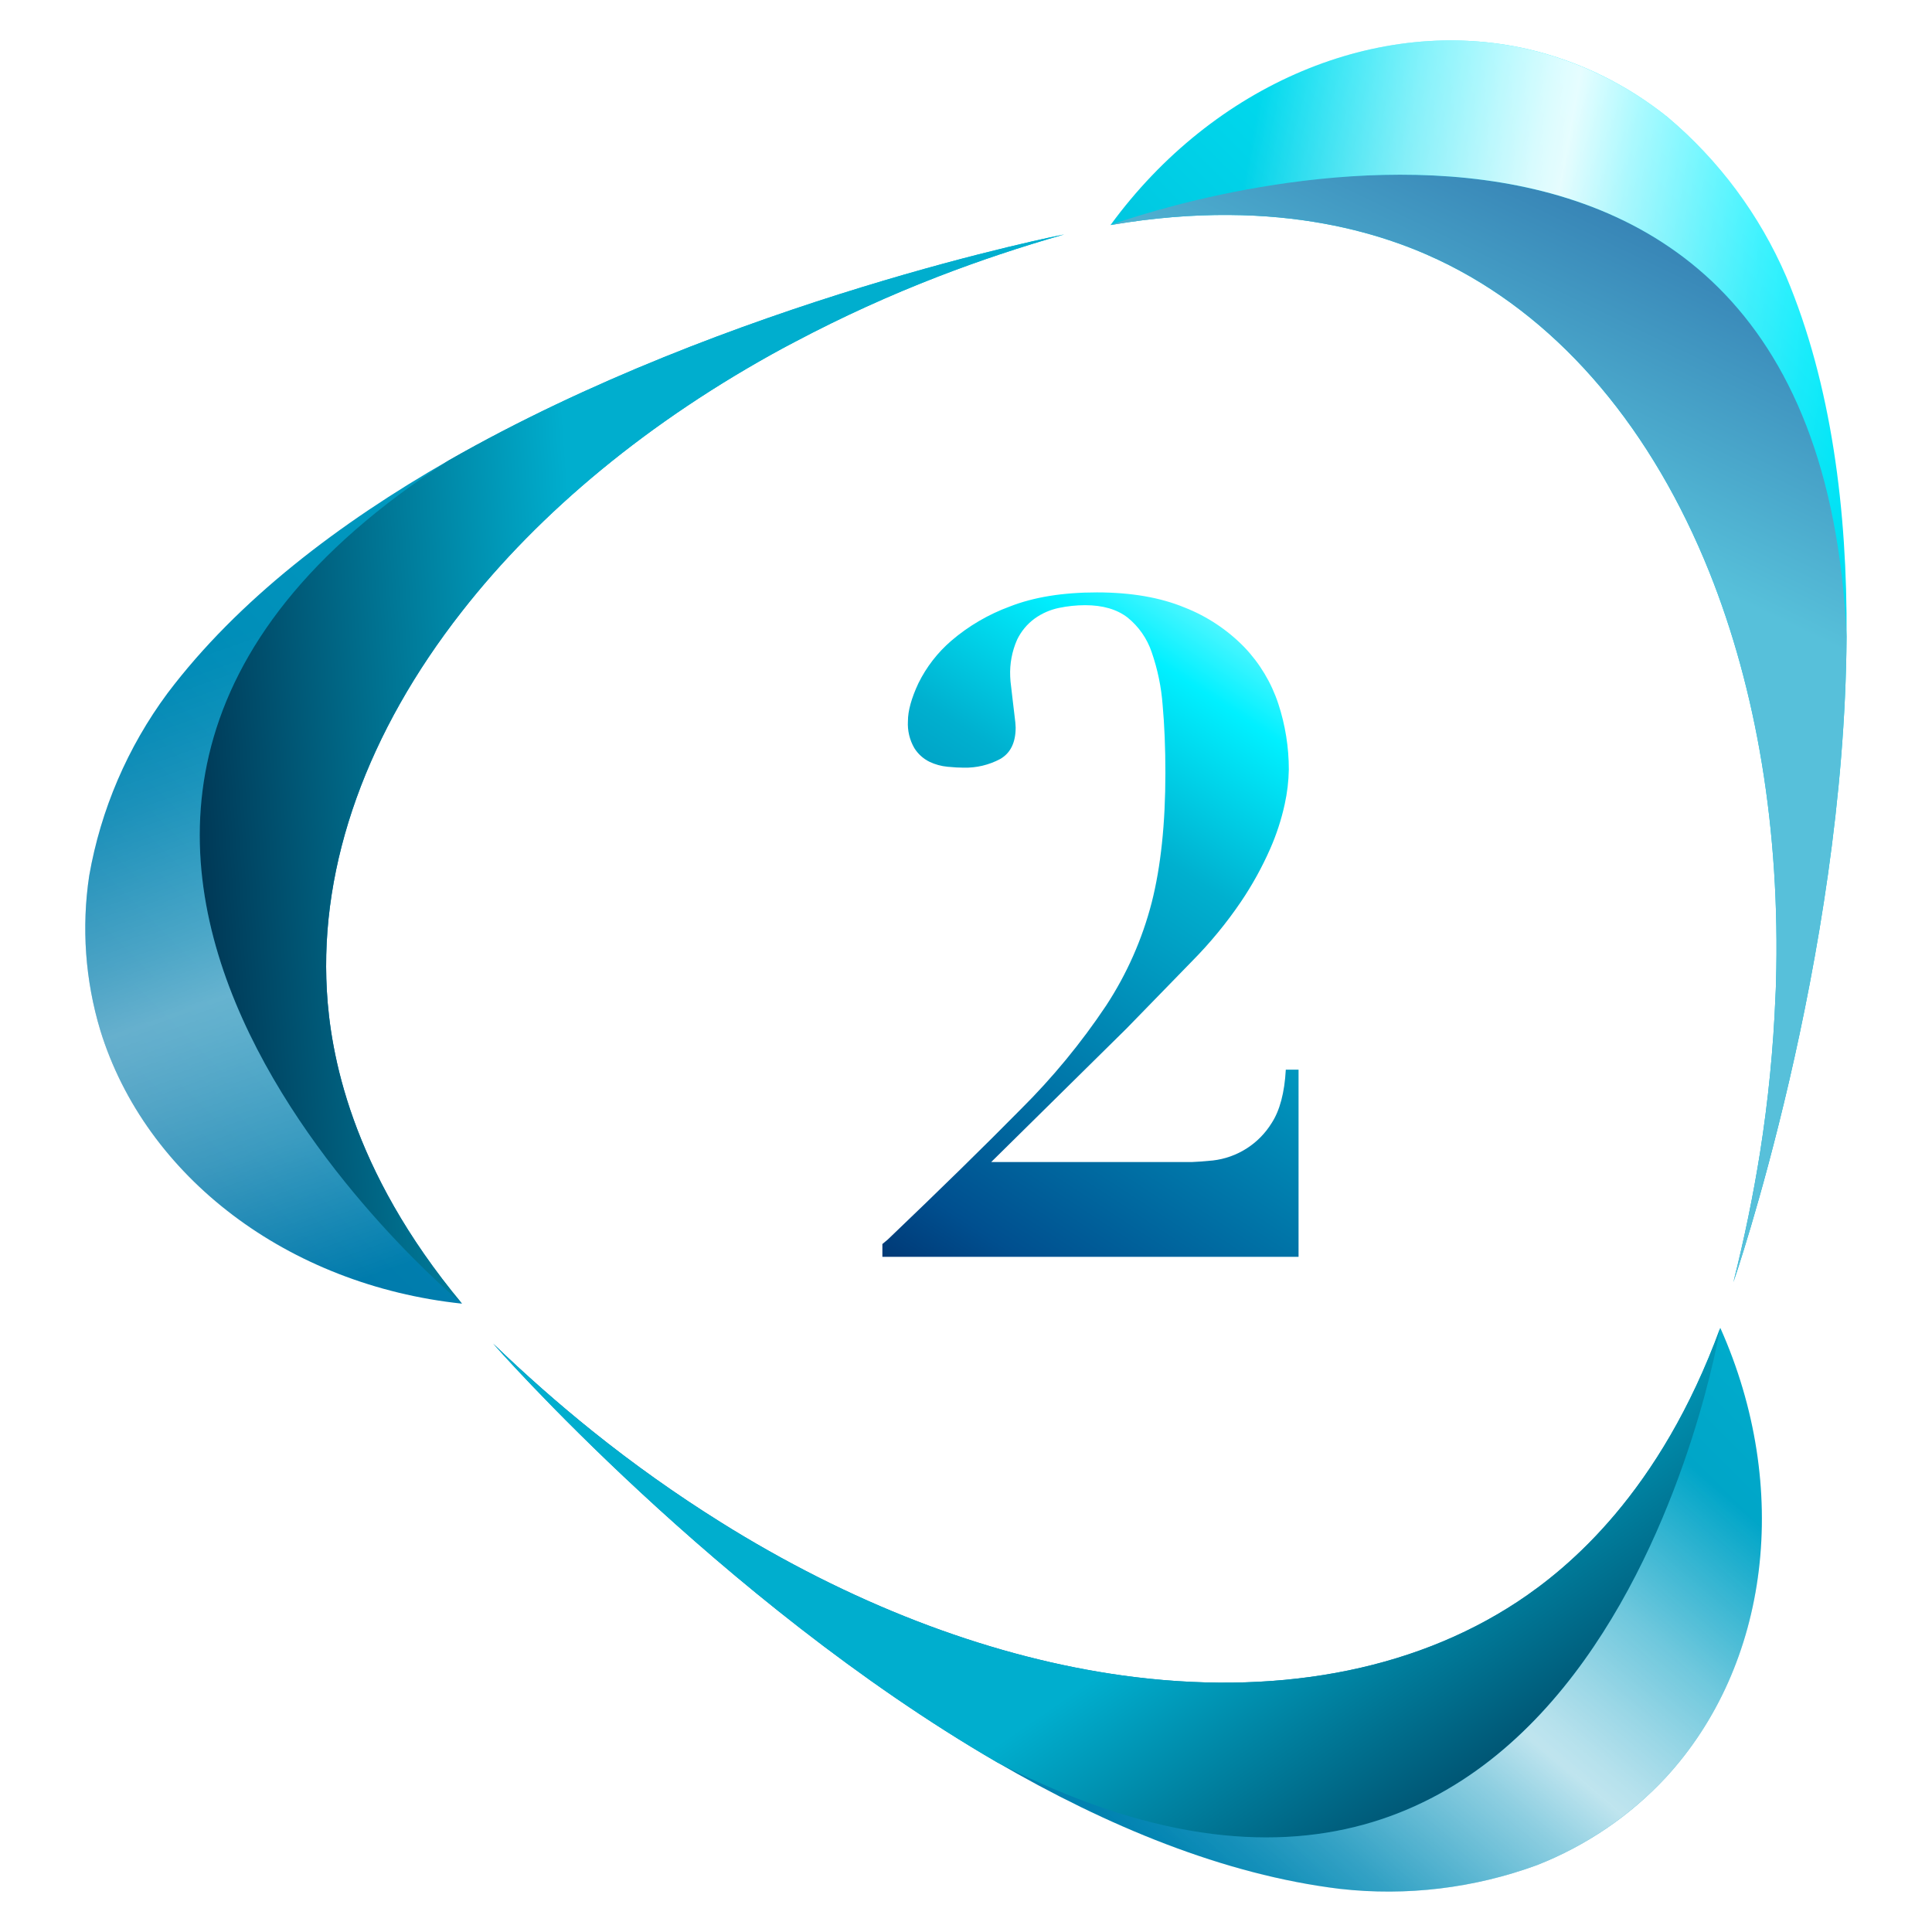
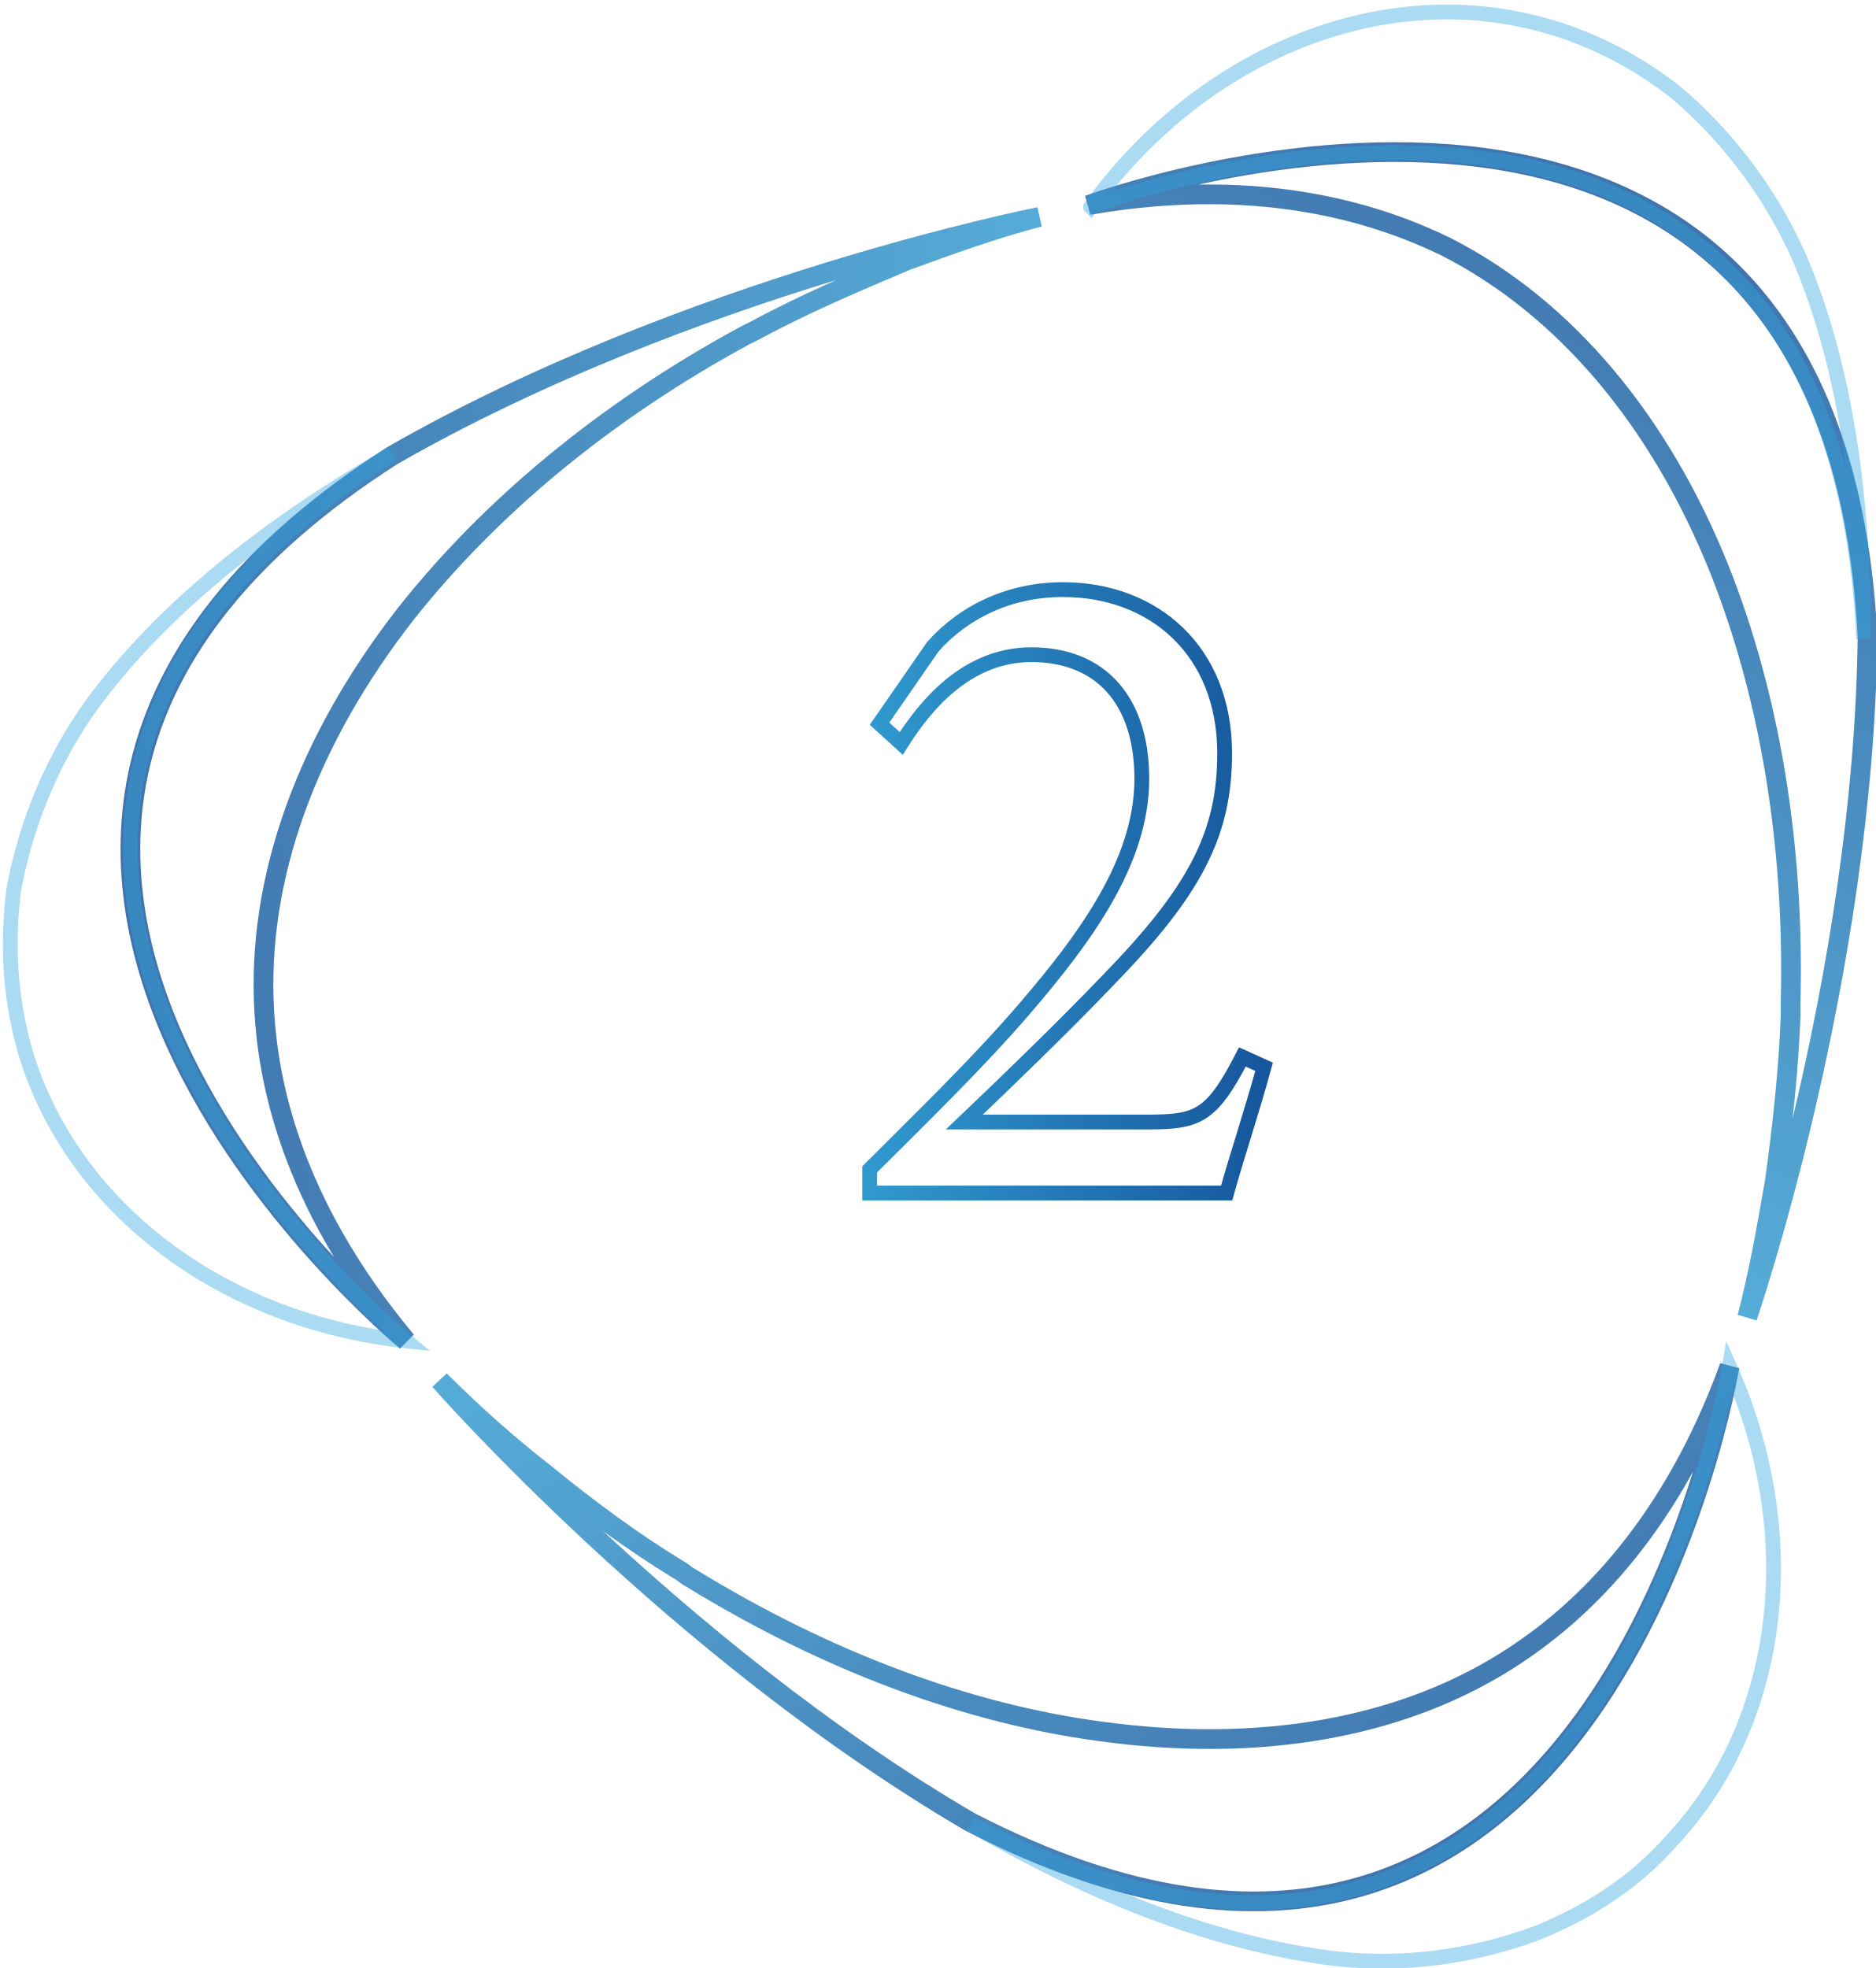
- <svg xmlns="http://www.w3.org/2000/svg" xmlns:xlink="http://www.w3.org/1999/xlink" id="圖層_1" data-name="圖層 1" viewBox="0 0 512 512">
-   <defs>
-     <linearGradient id="未命名漸層_128" x1="-53.3" y1="628.76" x2="629.71" y2="-54.26" gradientUnits="userSpaceOnUse">
-       <stop offset="0" stop-color="#003a77" />
-       <stop offset="0.09" stop-color="#004f8f" />
-       <stop offset="0.6" stop-color="#00b0cf" />
-       <stop offset="0.8" stop-color="#00f0ff" />
-       <stop offset="1" stop-color="#bcffff" />
+ <svg xmlns="http://www.w3.org/2000/svg" version="1.1" id="圖層_1" x="0px" y="0px" viewBox="0 0 95.1 99.8" style="enable-background:new 0 0 95.1 99.8;" xml:space="preserve">
+   <style type="text/css">
+ 	.st0{display:none;fill:#ECEDF1;}
+ 	.st1{fill:#124385;}
+ 	.st2{fill:#C29B61;}
+ 	.st3{opacity:0.82;fill:none;stroke:url(#SVGID_1_);stroke-miterlimit:10;enable-background:new    ;}
+ 	.st4{opacity:0.4;fill:none;stroke:#2CA6E0;stroke-width:0.75;stroke-miterlimit:10;enable-background:new    ;}
+ 	.st5{opacity:0.82;fill:none;stroke:url(#SVGID_2_);stroke-miterlimit:10;enable-background:new    ;}
+ 	.st6{opacity:0.82;fill:none;stroke:url(#SVGID_3_);stroke-miterlimit:10;enable-background:new    ;}
+ 	.st7{fill:none;stroke:url(#SVGID_4_);stroke-width:0.75;}
+ </style>
+   <rect class="st0" width="95.1" height="99.8" />
+   <g>
+     <path class="st1" d="M49.8,66.9L49.8,66.9L49.8,66.9z" />
+     <path class="st2" d="M49.8,66.9L49.8,66.9L49.8,66.9z" />
+     <linearGradient id="SVGID_1_" gradientUnits="userSpaceOnUse" x1="63.947" y1="46.843" x2="85.267" y2="91.064" gradientTransform="matrix(1 0 0 -1 0 102)">
+       <stop offset="0" style="stop-color:#319ACF" />
+       <stop offset="1" style="stop-color:#16559B" />
    </linearGradient>
-     <linearGradient id="未命名漸層_129" x1="408.5" y1="134.02" x2="470.76" y2="4.88" gradientUnits="userSpaceOnUse">
-       <stop offset="0" stop-color="#57c0da" />
-       <stop offset="1" stop-color="#1d5398" />
+     <path class="st3" d="M55.2,10.4L55.2,10.4L55.2,10.4L55.2,10.4L55.2,10.4L55.2,10.4c9.2-1.6,15.2,0.7,18.1,2.1   c6.1,3.1,10.9,8.9,13.9,16.4c2.5,6.3,3.8,13.8,3.6,21.9c0,0.2,0,0.5,0,0.7c-0.1,2.7-0.4,5.5-0.8,8.4c-0.4,2.3-0.8,4.6-1.4,6.9l0,0   c0,0,5.9-17.2,6.1-34.5C92.9-3.6,55.2,10.4,55.2,10.4z" />
+     <path class="st4" d="M94.5,32.4c0-6.7-0.8-13.5-3.2-19.2c-2-4.6-5-7.4-6.3-8.5c-1.9-1.5-4.4-2.9-7.4-3.6c-8-1.9-16.8,1.8-22.3,9.4   C55.2,10.4,92.9-3.6,94.5,32.4z" />
+     <linearGradient id="SVGID_2_" gradientUnits="userSpaceOnUse" x1="44.593" y1="47.316" x2="72.386" y2="6.858" gradientTransform="matrix(1 0 0 -1 0 102)">
+       <stop offset="0" style="stop-color:#319ACF" />
+       <stop offset="1" style="stop-color:#16559B" />
    </linearGradient>
-     <linearGradient id="未命名漸層_142" x1="325.9" y1="68.91" x2="495.41" y2="99.53" gradientUnits="userSpaceOnUse">
-       <stop offset="0" stop-color="#fff" stop-opacity="0" />
-       <stop offset="0.11" stop-color="#fff" stop-opacity="0.27" />
-       <stop offset="0.24" stop-color="#fff" stop-opacity="0.58" />
-       <stop offset="0.36" stop-color="#fff" stop-opacity="0.81" />
-       <stop offset="0.44" stop-color="#fff" stop-opacity="0.95" />
-       <stop offset="0.48" stop-color="#fff" />
-       <stop offset="0.58" stop-color="#fff" stop-opacity="0.74" />
-       <stop offset="0.7" stop-color="#fff" stop-opacity="0.48" />
-       <stop offset="0.8" stop-color="#fff" stop-opacity="0.27" />
-       <stop offset="0.89" stop-color="#fff" stop-opacity="0.12" />
-       <stop offset="0.96" stop-color="#fff" stop-opacity="0.03" />
-       <stop offset="1" stop-color="#fff" stop-opacity="0" />
+     <path class="st5" d="M87.7,69.3L87.7,69.3L87.7,69.3L87.7,69.3L87.7,69.3L87.7,69.3c-3.2,8.8-8.1,12.8-10.8,14.6   c-5.7,3.8-13.1,5-21.1,3.9C49.1,86.9,42,84.3,35,80c-0.2-0.1-0.4-0.3-0.6-0.4c-2.3-1.4-4.6-3.1-6.8-4.9c-1.8-1.4-3.6-3-5.3-4.7l0,0   c0,0,12,13.7,26.9,22.4C81.2,108.9,87.7,69.3,87.7,69.3z" />
+     <path class="st4" d="M49.2,92.5c5.8,3.4,12.1,6,18.3,6.8c5,0.6,8.9-0.7,10.5-1.3c2.2-0.9,4.7-2.3,6.8-4.7c5.6-6,6.7-15.5,2.9-24   C87.7,69.3,81.2,108.9,49.2,92.5z" />
+     <linearGradient id="SVGID_3_" gradientUnits="userSpaceOnUse" x1="54.897" y1="63.986" x2="5.95" y2="60.247" gradientTransform="matrix(1 0 0 -1 0 102)">
+       <stop offset="0" style="stop-color:#319ACF" />
+       <stop offset="1" style="stop-color:#16559B" />
    </linearGradient>
-     <linearGradient id="未命名漸層_128-2" x1="8.8" y1="690.87" x2="691.82" y2="7.85" xlink:href="#未命名漸層_128" />
-     <linearGradient id="未命名漸層_112" x1="-4375.3" y1="2490.81" x2="-4313.04" y2="2361.68" gradientTransform="translate(324.11 5448.72) rotate(119.77)" gradientUnits="userSpaceOnUse">
-       <stop offset="0" stop-color="#00aece" />
-       <stop offset="1" stop-color="#000c29" />
+     <path class="st6" d="M20.6,68L20.6,68L20.6,68L20.6,68L20.6,68L20.6,68c-6-7.2-7-13.4-7.2-16.7c-0.4-6.8,2.2-13.8,7.2-20.2   c4.2-5.3,10-10.2,17.2-14.1c0.2-0.1,0.4-0.2,0.6-0.3c2.4-1.3,5-2.4,7.6-3.5c2.2-0.8,4.4-1.6,6.7-2.2l0,0c0,0-17.8,3.5-32.8,12.1   C-10.4,42.5,20.6,68,20.6,68z" />
+     <path class="st4" d="M19.9,23c-5.8,3.3-11.3,7.5-15,12.4c-3,4-3.9,8.1-4.2,9.7c-0.3,2.4-0.3,5.2,0.6,8.3C3.7,61.3,11.3,67,20.6,68   C20.6,68-10.4,42.5,19.9,23z" />
+   </g>
+   <g>
+     <linearGradient id="SVGID_4_" gradientUnits="userSpaceOnUse" x1="43.705" y1="56.735" x2="64.561" y2="56.735" gradientTransform="matrix(1 0 0 -1 0 102)">
+       <stop offset="0" style="stop-color:#319ACF" />
+       <stop offset="1" style="stop-color:#16559B" />
    </linearGradient>
-     <linearGradient id="未命名漸層_142-2" x1="-4457.9" y1="2425.71" x2="-4288.4" y2="2456.33" gradientTransform="translate(324.11 5448.72) rotate(119.77)" xlink:href="#未命名漸層_142" />
-     <linearGradient id="未命名漸層_128-3" x1="-167.61" y1="514.45" x2="515.4" y2="-168.57" xlink:href="#未命名漸層_128" />
-     <linearGradient id="未命名漸層_112-2" x1="37.08" y1="5593.84" x2="99.34" y2="5464.71" gradientTransform="matrix(-0.5, -0.87, 0.87, -0.5, -4691, 3047.54)" xlink:href="#未命名漸層_112" />
-     <linearGradient id="未命名漸層_142-3" x1="-45.52" y1="5528.74" x2="123.99" y2="5559.36" gradientTransform="matrix(-0.5, -0.87, 0.87, -0.5, -4691, 3047.54)" xlink:href="#未命名漸層_142" />
-     <linearGradient id="未命名漸層_128-4" x1="241.33" y1="337.14" x2="358.25" y2="157.99" xlink:href="#未命名漸層_128" />
-   </defs>
-   <path d="M441.94,31.05a93.61,93.61,0,0,0-36.92-18c-39.67-9.18-83.38,9.17-110.72,46.59h0c45.77-7.82,75.22,3.29,89.68,10.6,30.25,15.3,54,44,69,81.33,12.48,31.14,18.84,68.3,17.68,108.89,0,1.16-.1,2.33-.14,3.49a355.85,355.85,0,0,1-4.09,41.5q-2.69,16.95-7.07,34.36h0s29.46-85.34,30-171.1c.22-33.43-4-66.9-16-95.42A114.42,114.42,0,0,0,441.94,31.05Z" fill="url(#未命名漸層_128)" />
-   <path d="M294.3,59.64h0c45.77-7.82,75.22,3.29,89.68,10.6,30.25,15.3,54,44,69,81.33,12.48,31.14,18.84,68.3,17.68,108.89,0,1.16-.1,2.33-.14,3.49a355.85,355.85,0,0,1-4.09,41.5q-2.69,16.95-7.07,34.36h0s29.46-85.34,30-171.1C481.31-9.94,294.3,59.64,294.3,59.64Z" fill="url(#未命名漸層_129)" />
-   <path d="M489.38,168.71c.22-33.42-4-66.9-16-95.42a114.42,114.42,0,0,0-31.45-42.24,93.61,93.61,0,0,0-36.92-18c-39.67-9.18-83.38,9.17-110.72,46.59C294.3,59.64,481.31-9.94,489.38,168.71Z" opacity="0.9" fill="url(#未命名漸層_142)" />
-   <path d="M407.36,494.26a93.57,93.57,0,0,0,34-23.11c27.67-29.87,33.44-76.93,14.54-119.24h0c-15.94,43.61-40.2,63.66-53.73,72.58-28.31,18.66-65,25.05-104.86,19.5-33.22-4.63-68.64-17.56-103.29-38.72-1-.61-2-1.24-3-1.86a353.36,353.36,0,0,1-34-24.15q-13.38-10.74-26.32-23.2h0s59.45,67.95,133.61,111c28.9,16.79,60,29.77,90.76,33.51A114.32,114.32,0,0,0,407.36,494.26Z" fill="url(#未命名漸層_128-2)" />
-   <path d="M455.86,351.91h0c-15.94,43.61-40.2,63.66-53.73,72.58-28.31,18.66-65,25.05-104.86,19.5-33.22-4.63-68.64-17.56-103.29-38.72-1-.61-2-1.24-3-1.86a353.36,353.36,0,0,1-34-24.15q-13.38-10.74-26.32-23.2h0s59.45,67.95,133.61,111C423.39,548.79,455.86,351.91,455.86,351.91Z" fill="url(#未命名漸層_112)" />
-   <path d="M264.32,467.08c28.9,16.79,60,29.77,90.76,33.51a114.32,114.32,0,0,0,52.28-6.33,93.57,93.57,0,0,0,34-23.11c27.67-29.87,33.44-76.93,14.54-119.24C455.86,351.91,423.39,548.79,264.32,467.08Z" opacity="0.75" fill="url(#未命名漸層_142-2)" />
-   <path d="M23.64,232.07a93.67,93.67,0,0,0,2.95,41c12,38.92,49.76,67.52,95.84,72.41h0c-29.72-35.68-34.89-66.73-35.81-82.9-1.94-33.85,10.94-68.79,35.75-100.48C143,135.66,172,111.51,207.7,92.16c1-.55,2.06-1.09,3.09-1.63a354.37,354.37,0,0,1,37.94-17.28q16-6.18,33.28-11.12h0S193.4,79.45,118.93,122c-29,16.58-55.88,37-74.53,61.7A114.38,114.38,0,0,0,23.64,232.07Z" fill="url(#未命名漸層_128-3)" />
-   <path d="M122.43,345.46h0c-29.72-35.68-34.89-66.73-35.81-82.9-1.94-33.85,10.94-68.79,35.75-100.48C143,135.66,172,111.51,207.7,92.16c1-.55,2.06-1.09,3.09-1.63a354.37,354.37,0,0,1,37.94-17.28q16-6.18,33.28-11.12h0S193.4,79.45,118.93,122C-31.57,218.58,122.43,345.46,122.43,345.46Z" fill="url(#未命名漸層_112-2)" />
-   <path d="M118.93,122c-29,16.58-55.88,37-74.53,61.7a114.52,114.52,0,0,0-20.76,48.39,93.67,93.67,0,0,0,2.95,41c12,38.92,49.76,67.52,95.84,72.41C122.43,345.46-31.57,218.58,118.93,122Z" opacity="0.4" fill="url(#未命名漸層_142-3)" />
-   <path d="M321.42,307.54A21.16,21.16,0,0,0,337,297.62q3.25-5,3.75-14.15h3.38v49.6H233.84v-3.39l1.45-1.21q21-20.07,35.2-34.48a178,178,0,0,0,22.62-27.46,91.4,91.4,0,0,0,12.1-27.34q3.63-14.26,3.63-34.35,0-9.93-.73-18a55,55,0,0,0-2.9-14,20,20,0,0,0-6.41-9.2q-4.24-3.26-11.25-3.26a34.28,34.28,0,0,0-6.9.72,17,17,0,0,0-6.41,2.79,15,15,0,0,0-4.72,5.68,21.81,21.81,0,0,0-1.81,9.68,26,26,0,0,0,.24,2.66q.24,1.93.48,4.11c.16,1.46.32,2.83.49,4.12a26,26,0,0,1,.24,2.66q0,6-4.11,8.35a19.57,19.57,0,0,1-9.68,2.29c-1.13,0-2.54-.07-4.24-.24a14.24,14.24,0,0,1-4.83-1.33,9.88,9.88,0,0,1-4-3.63,12.76,12.76,0,0,1-1.69-7.13c0-2.75.93-6.09,2.78-10.05a35.68,35.68,0,0,1,8.71-11.25,50.72,50.72,0,0,1,15.49-9.07q9.56-3.75,23.1-3.75t23.23,4a45.06,45.06,0,0,1,15.85,10.53,39.63,39.63,0,0,1,9,15,55.61,55.61,0,0,1,2.78,17.42,46.44,46.44,0,0,1-1.09,9.19,62.19,62.19,0,0,1-3.87,11.86,89.42,89.42,0,0,1-7.74,14,110.7,110.7,0,0,1-12.94,15.73l-17.42,17.9-35.81,35.33h53.23C317,307.91,318.84,307.79,321.42,307.54Z" fill="url(#未命名漸層_128-4)" />
+     <path class="st7" d="M64.1,54.1c-0.6,2.2-1.4,4.6-1.9,6.4H44.1v-1.2c2.6-2.6,5.5-5.4,7.9-8.2c3-3.5,5.9-7.4,5.9-11.6   c0-4-2.1-6.3-5.6-6.3c-3.3,0-5.4,2.6-6.6,4.5l-1.1-1l2.7-3.9c1.5-1.7,3.8-2.9,6.6-2.9c4.6,0,8.2,3.1,8.2,8.3c0,4.1-1.5,7-6,11.6   c-2.1,2.2-5.1,5.1-7.2,7.1c0.3,0,8.7,0,9.2,0c2.6,0,3.3-0.2,4.9-3.3L64.1,54.1z" />
+   </g>
</svg>
